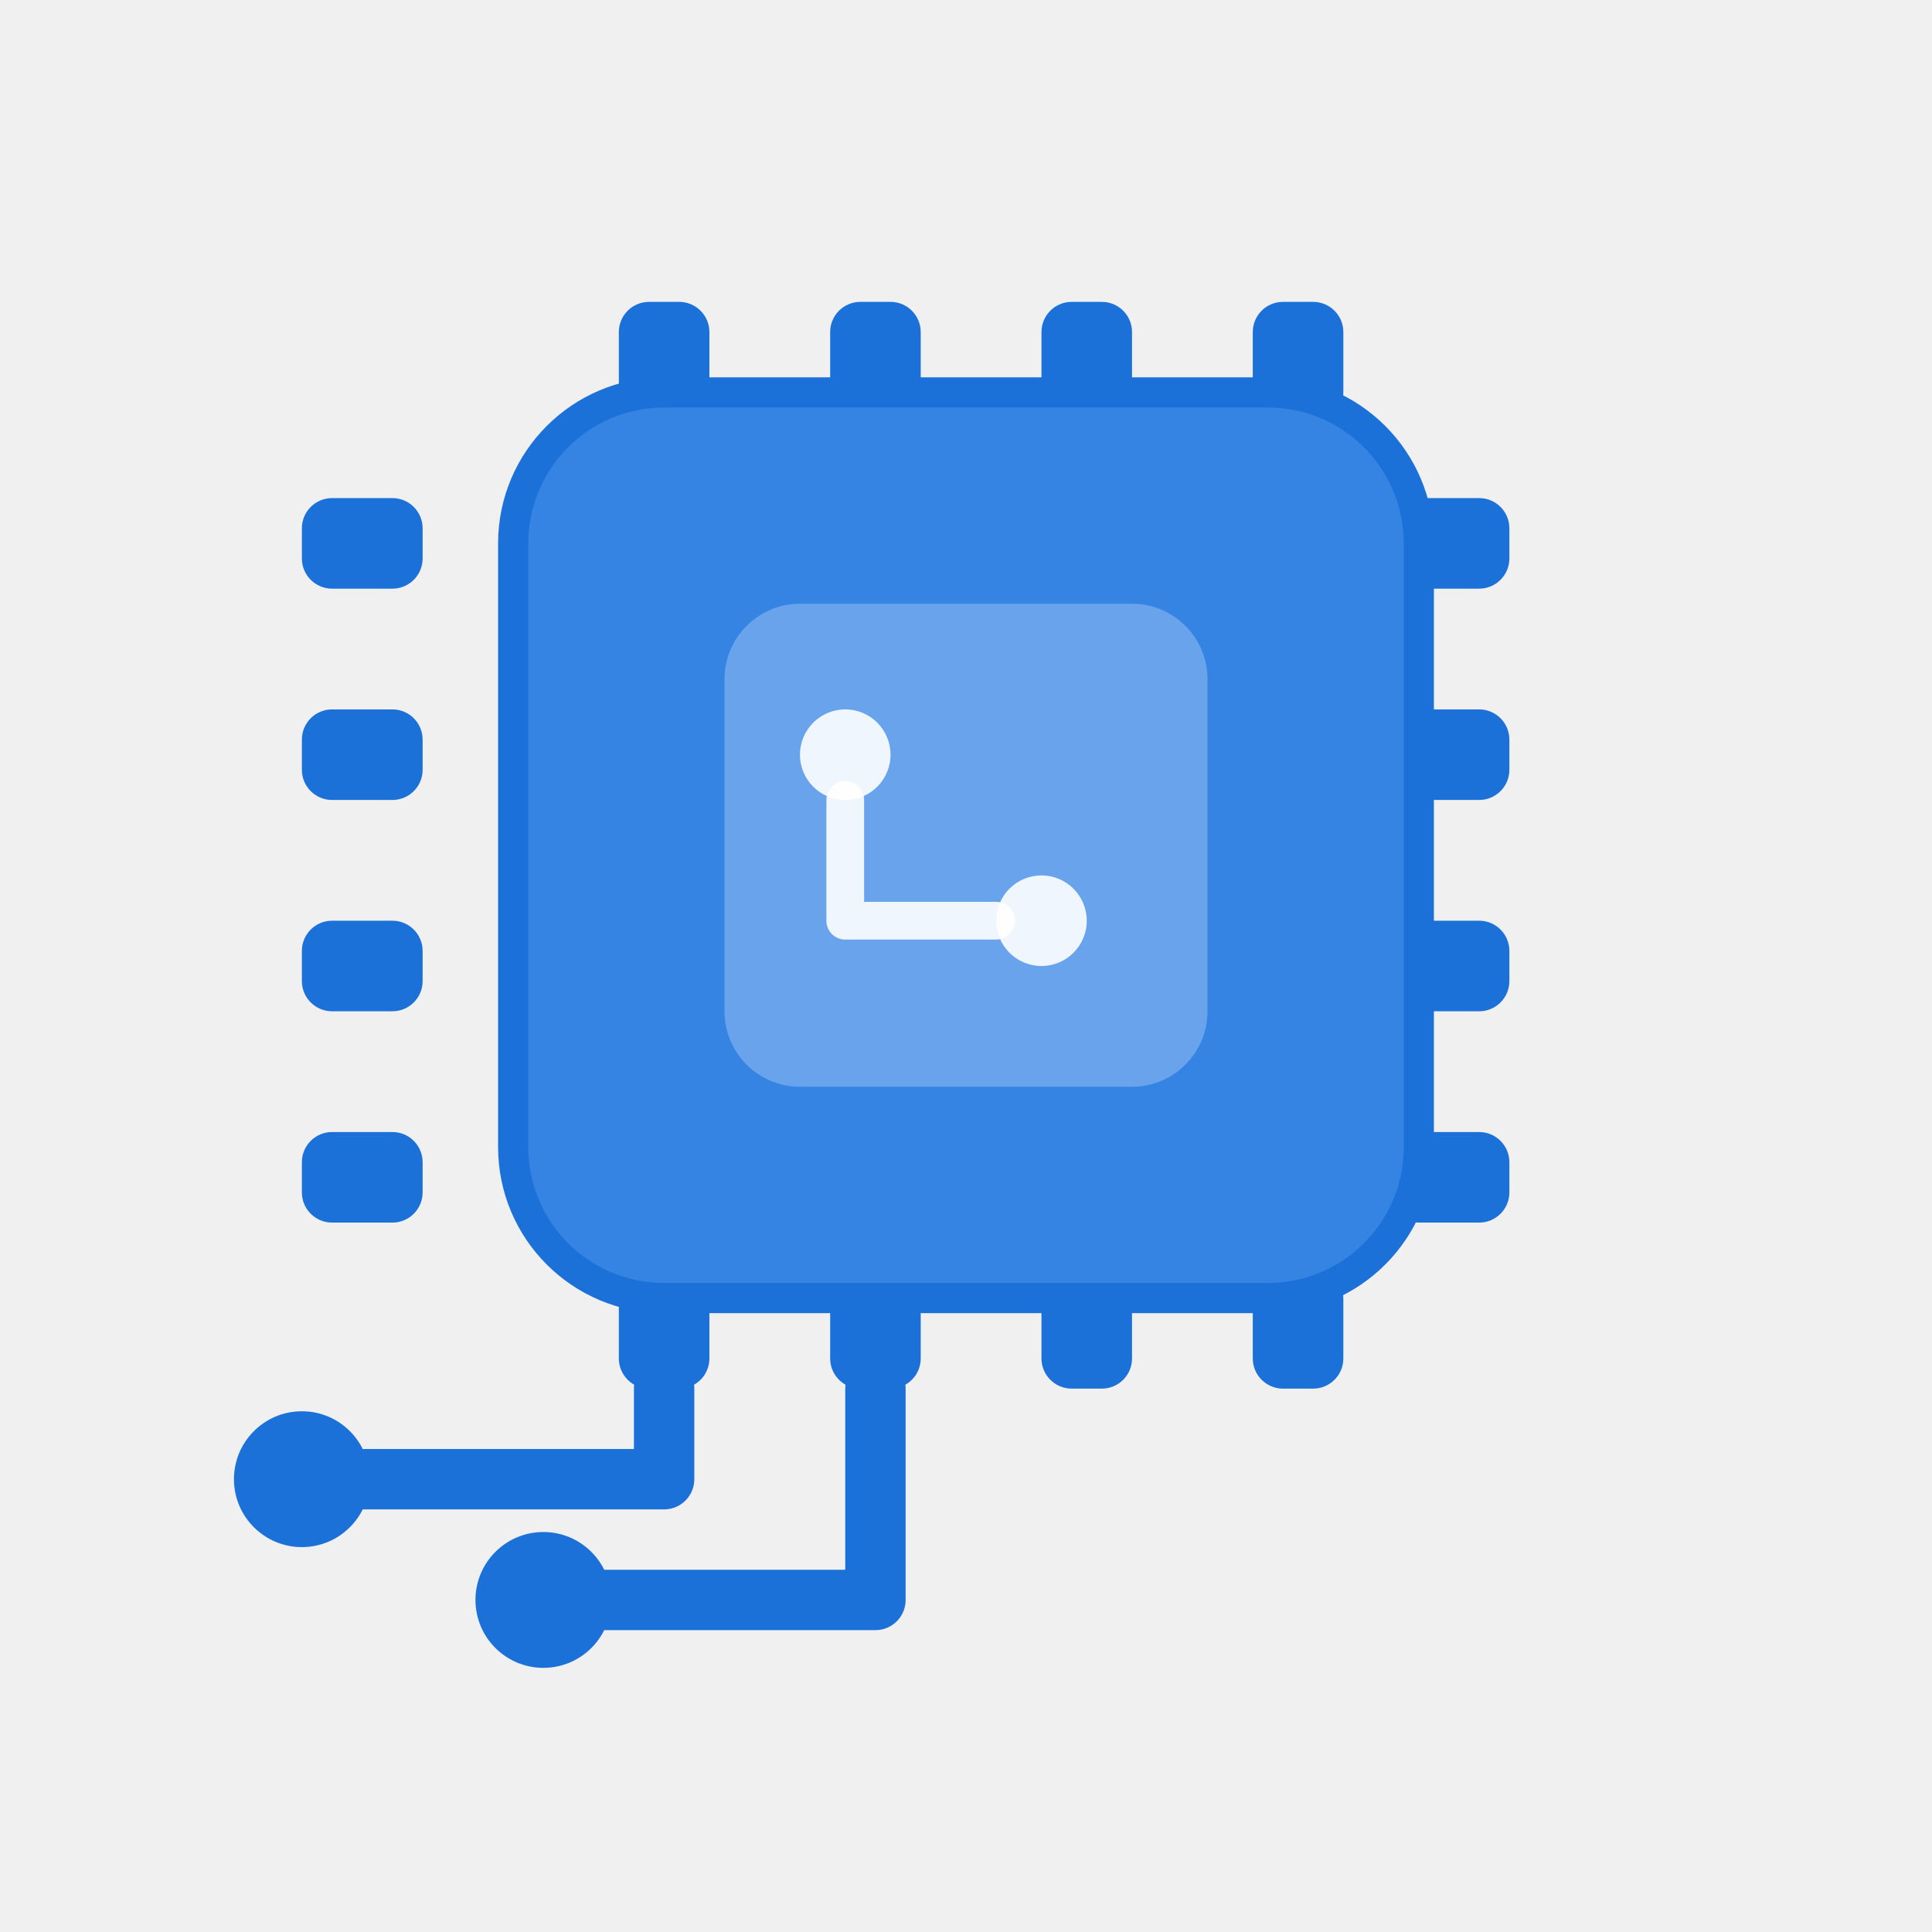
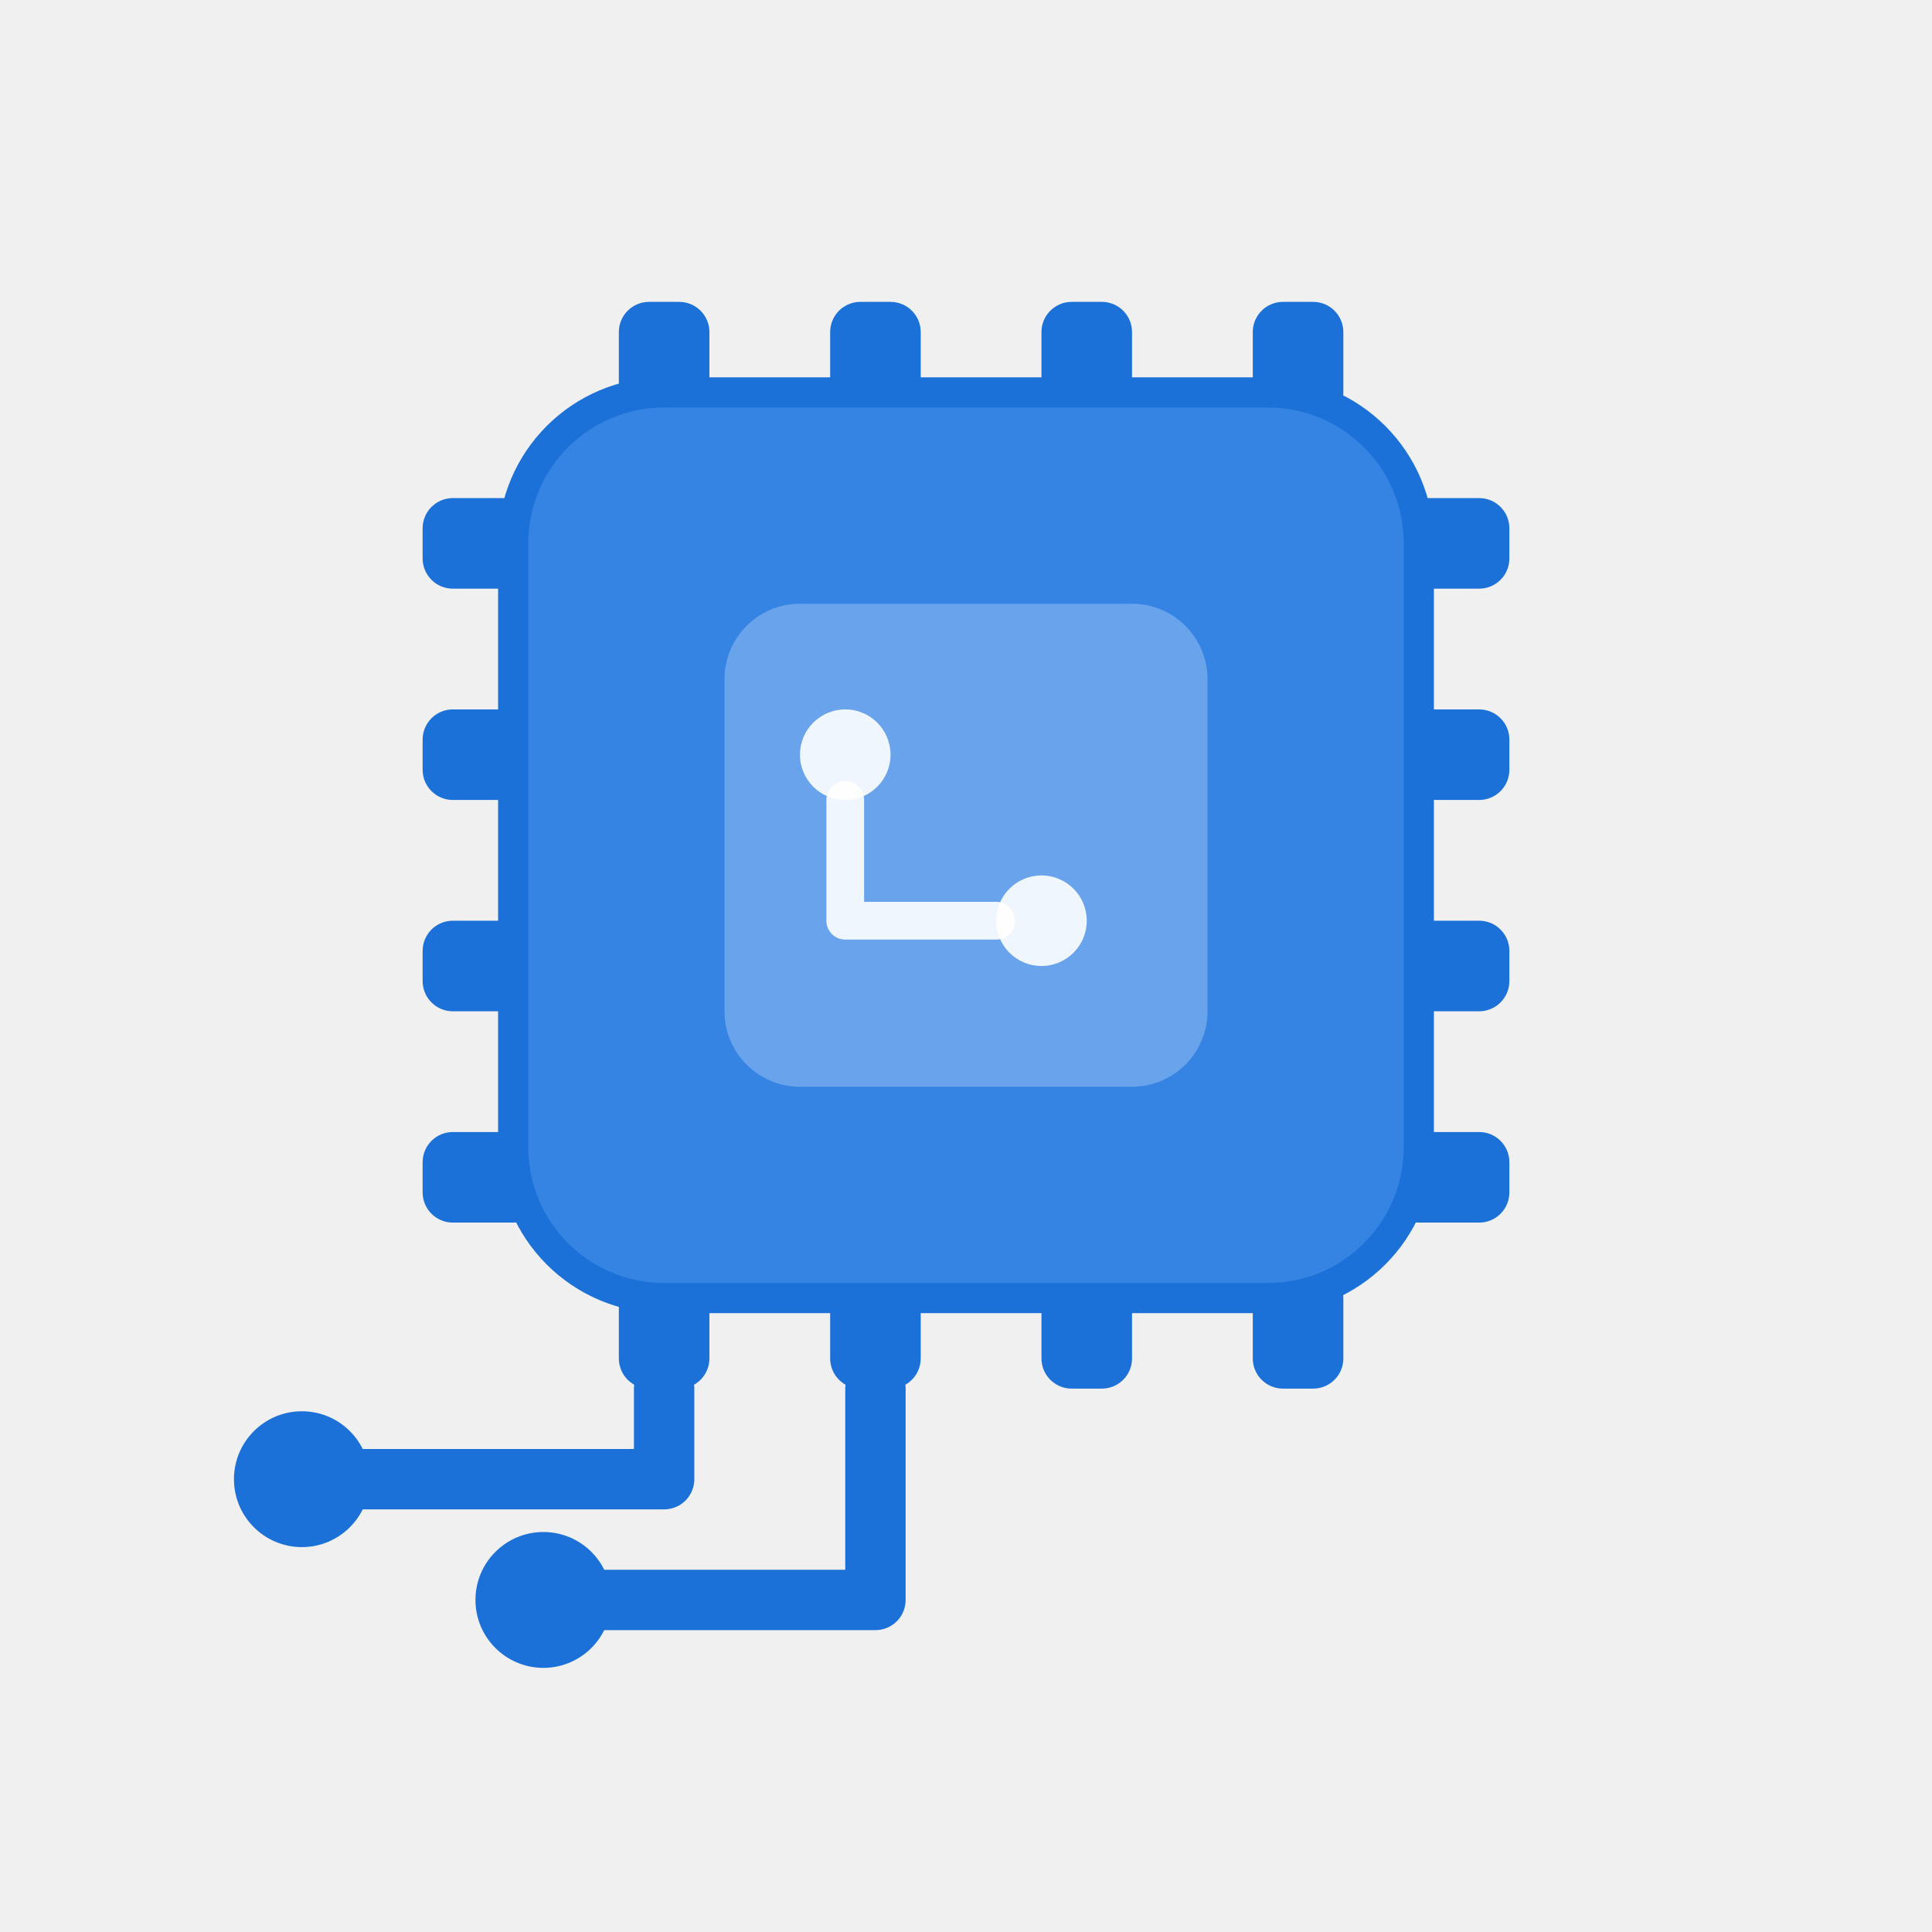
<svg xmlns="http://www.w3.org/2000/svg" width="128" height="128" viewBox="0 0 128 128">
  <g fill="#1c71d8">
    <rect x="41" y="20" width="6" height="8" rx="2" />
    <rect x="55" y="20" width="6" height="8" rx="2" />
    <rect x="69" y="20" width="6" height="8" rx="2" />
    <rect x="83" y="20" width="6" height="8" rx="2" />
    <rect x="41" y="84" width="6" height="8" rx="2" />
    <rect x="55" y="84" width="6" height="8" rx="2" />
    <rect x="69" y="84" width="6" height="8" rx="2" />
    <rect x="83" y="84" width="6" height="8" rx="2" />
-     <rect x="20" y="33" width="8" height="6" rx="2" />
-     <rect x="20" y="47" width="8" height="6" rx="2" />
-     <rect x="20" y="61" width="8" height="6" rx="2" />
-     <rect x="20" y="75" width="8" height="6" rx="2" />
+     <rect x="28" y="33" width="8" height="6" rx="2" />
+     <rect x="28" y="47" width="8" height="6" rx="2" />
+     <rect x="28" y="61" width="8" height="6" rx="2" />
+     <rect x="28" y="75" width="8" height="6" rx="2" />
    <rect x="92" y="33" width="8" height="6" rx="2" />
    <rect x="92" y="47" width="8" height="6" rx="2" />
    <rect x="92" y="61" width="8" height="6" rx="2" />
    <rect x="92" y="75" width="8" height="6" rx="2" />
  </g>
  <g fill="none" stroke="#1c71d8" stroke-width="4" stroke-linecap="round" stroke-linejoin="round">
    <path d="M44 92 V98 H24" />
    <path d="M58 92 V106 H40" />
  </g>
  <circle cx="20" cy="98" r="4.5" fill="#1c71d8" />
  <circle cx="36" cy="106" r="4.5" fill="#1c71d8" />
  <rect x="34" y="26" width="60" height="60" rx="10" fill="#3584e4" stroke="#1c71d8" stroke-width="2" />
  <rect x="48" y="40" width="32" height="32" rx="5" fill="#ffffff" opacity="0.25" />
  <path d="M56 53 V61 H66" fill="none" stroke="#ffffff" stroke-width="2.5" stroke-linecap="round" stroke-linejoin="round" opacity="0.9" />
  <circle cx="56" cy="50" r="3" fill="#ffffff" opacity="0.9" />
  <circle cx="69" cy="61" r="3" fill="#ffffff" opacity="0.9" />
</svg>
